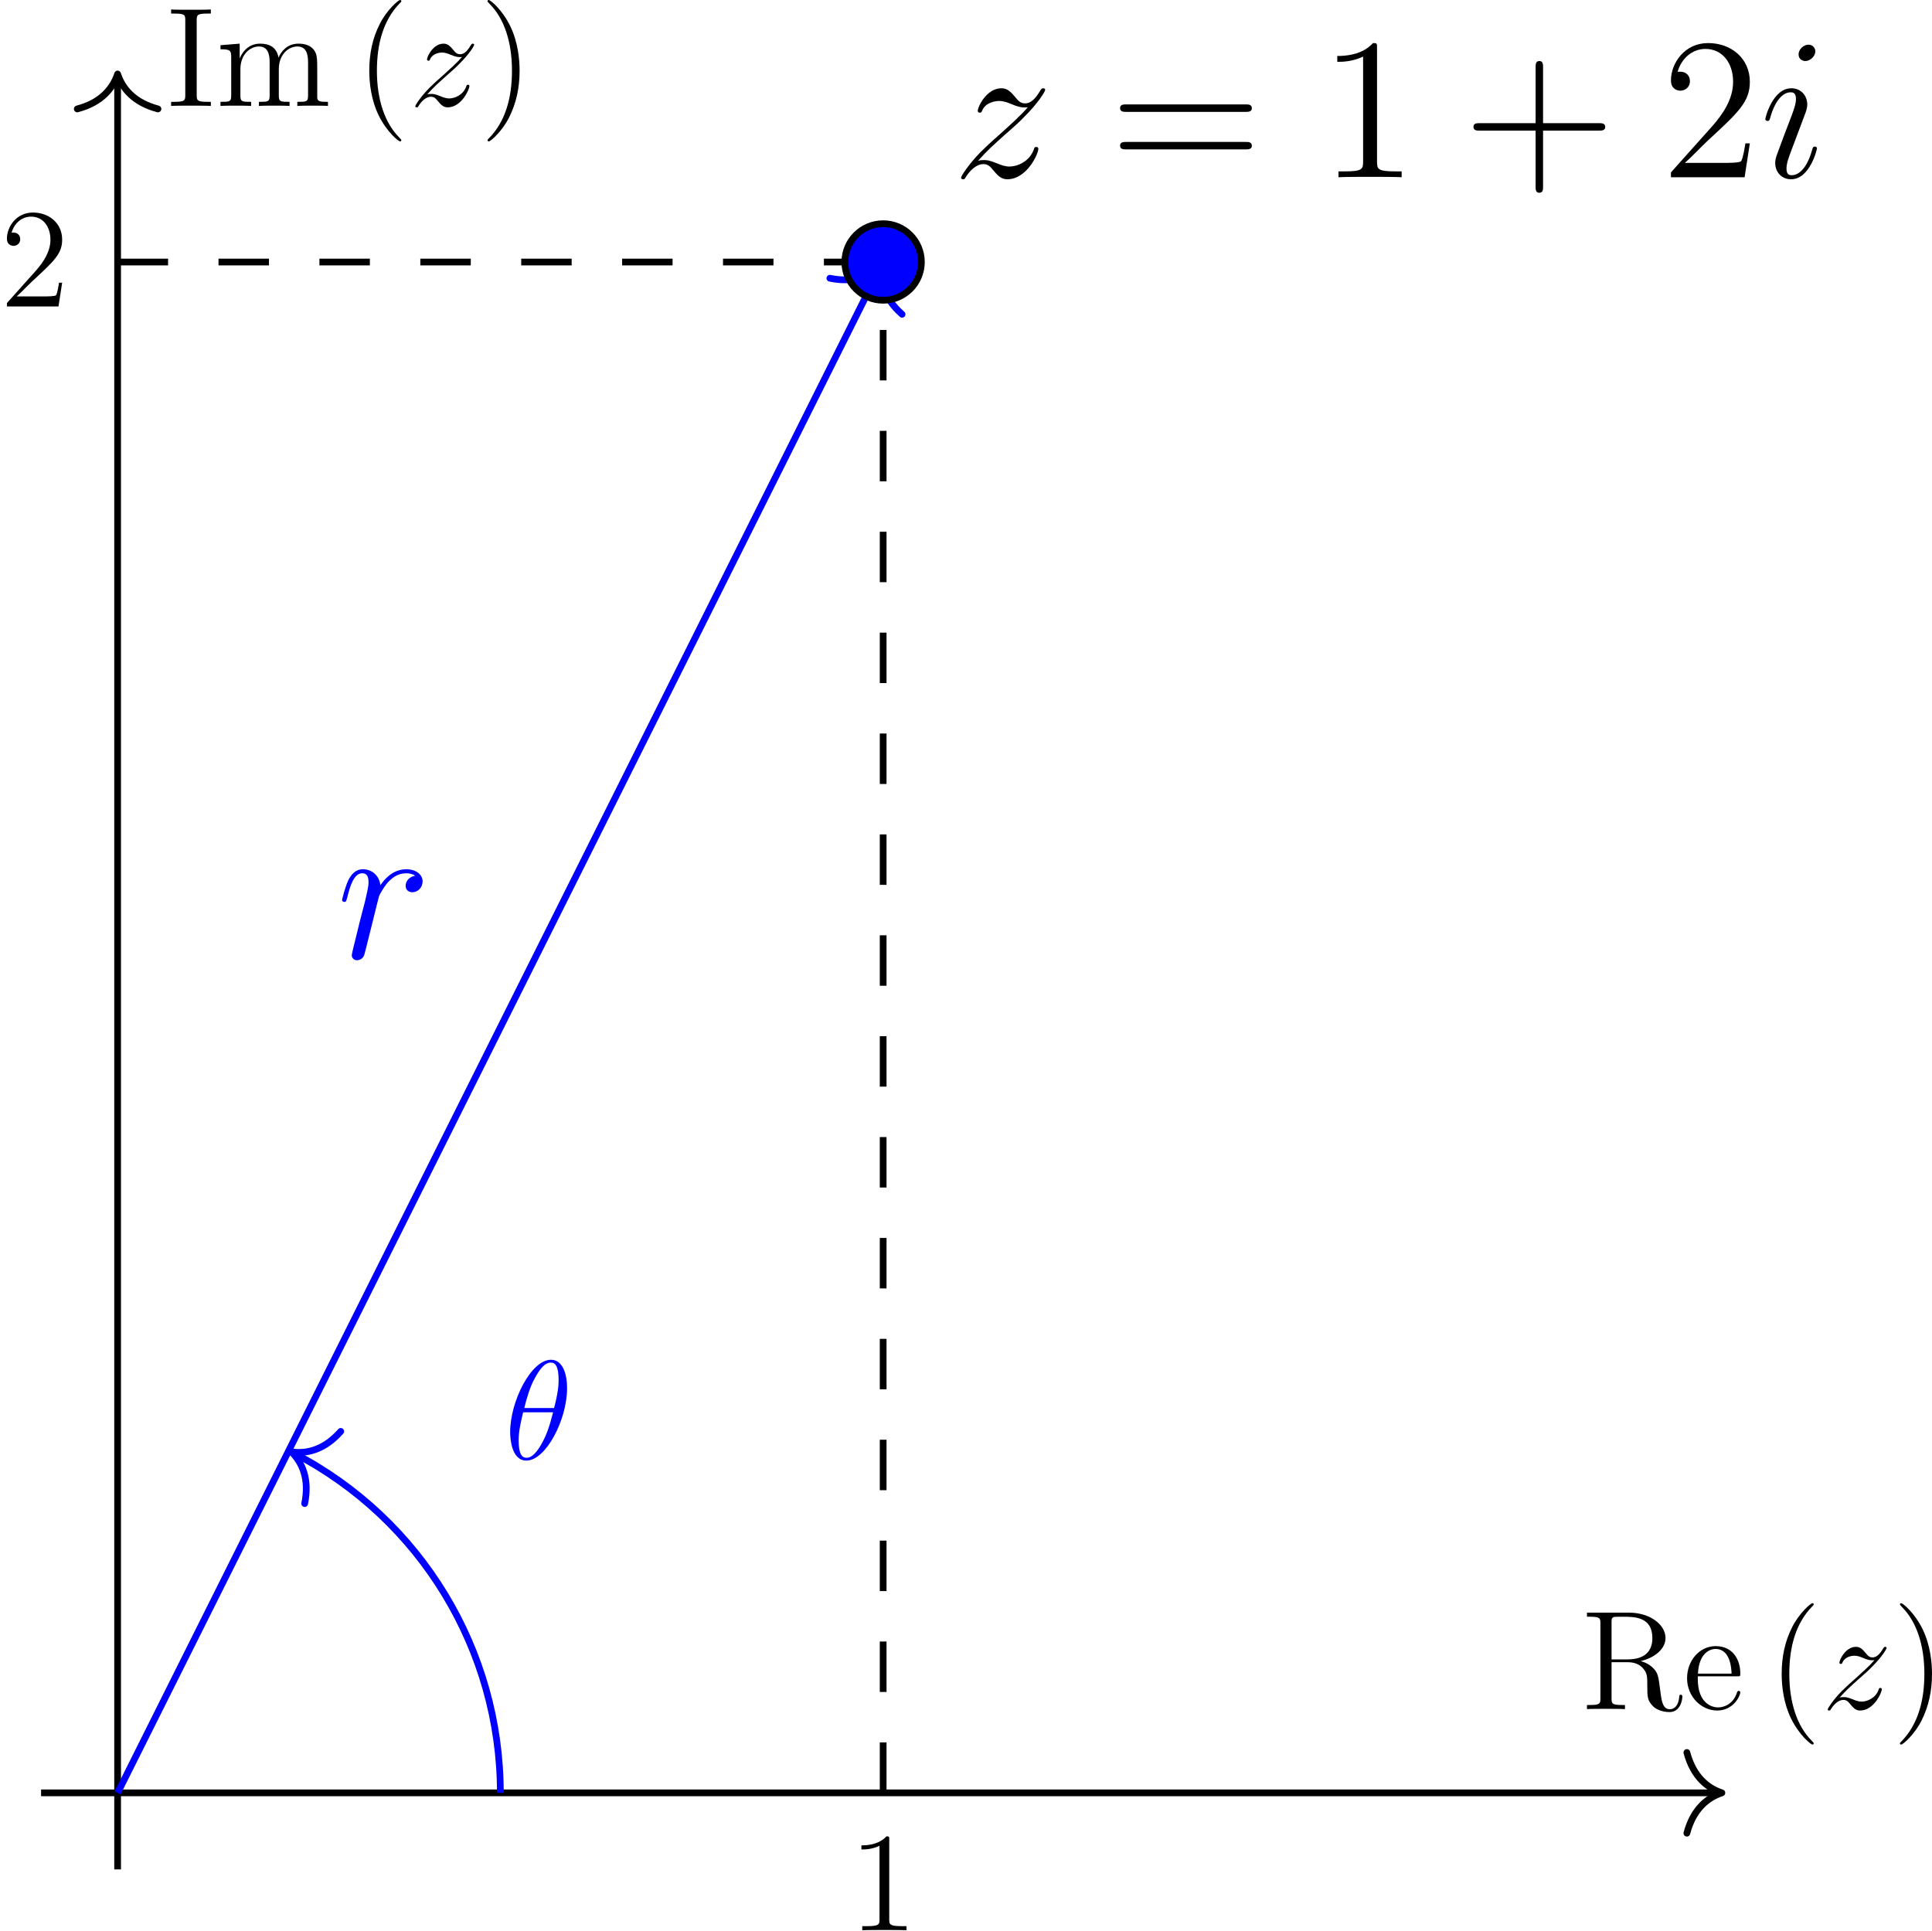
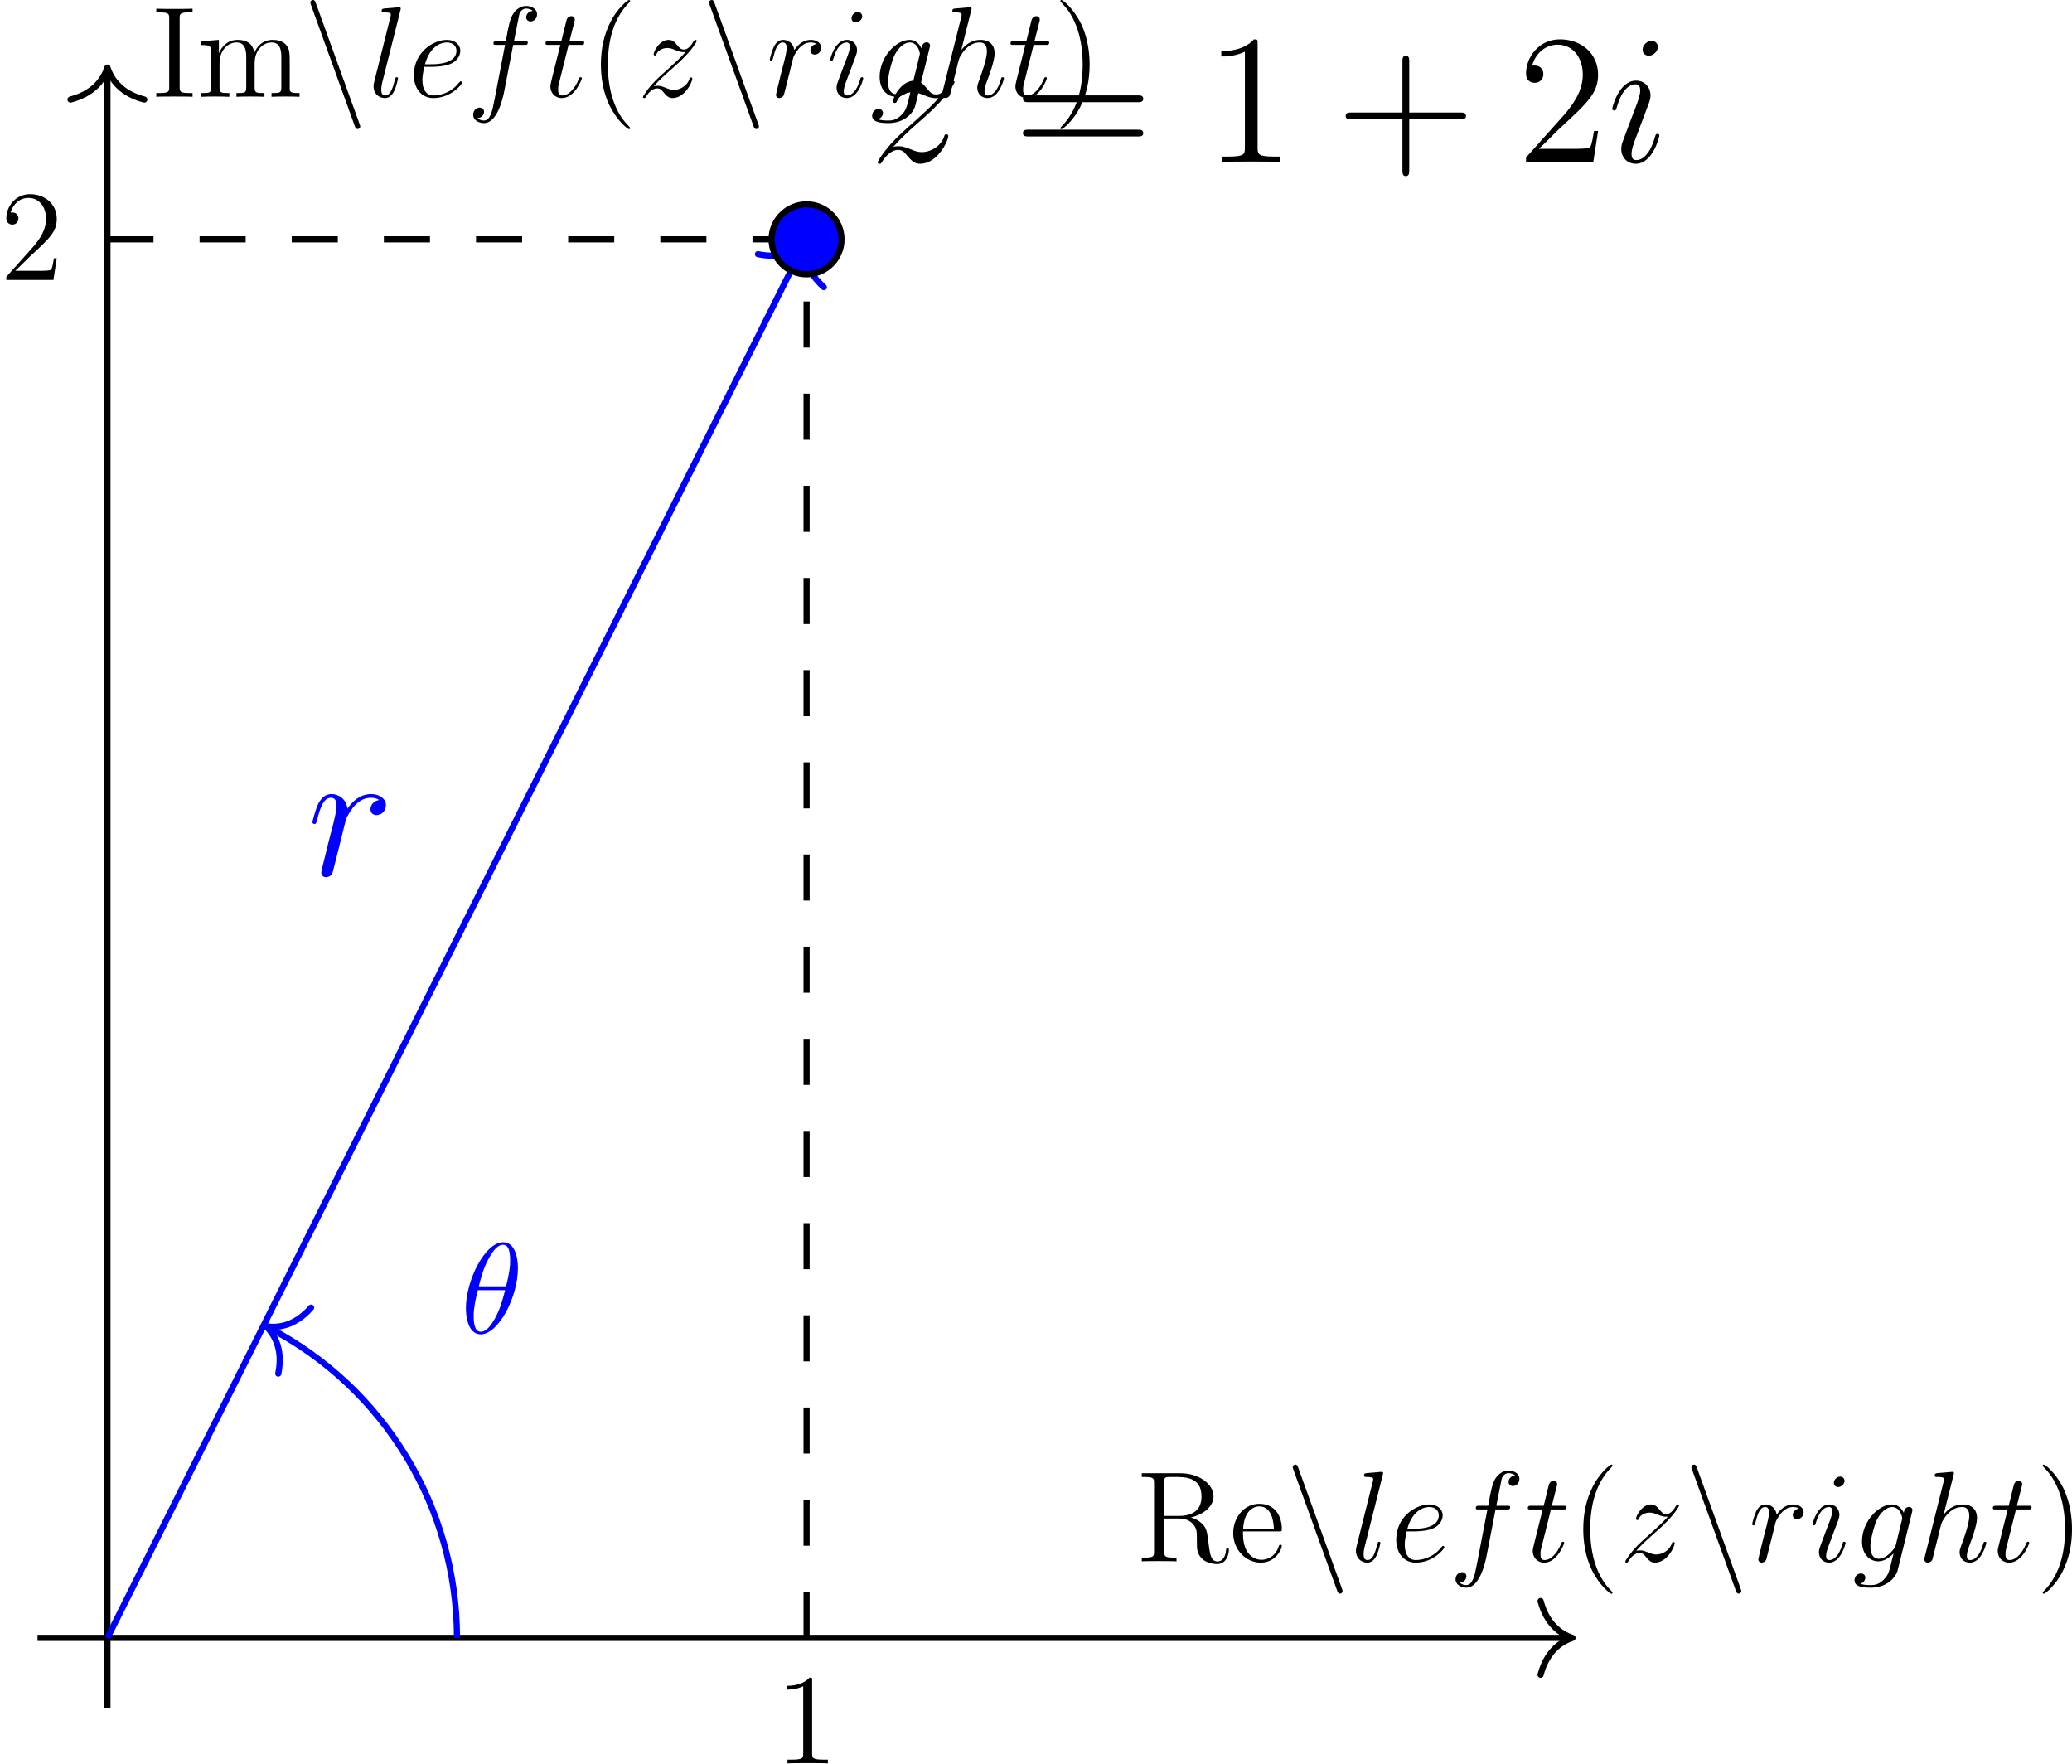
- <svg xmlns="http://www.w3.org/2000/svg" xmlns:xlink="http://www.w3.org/1999/xlink" version="1.1" width="160.25pt" height="160.124pt" viewBox="3.823 49.856 160.25 160.124">
+ <svg xmlns="http://www.w3.org/2000/svg" xmlns:xlink="http://www.w3.org/1999/xlink" version="1.1" width="188.182pt" height="160.124pt" viewBox="11.106 157.834 188.182 160.124">
  <defs>
-     <path id="g30-18" d="M5.296-6.013C5.296-7.233 4.914-8.416 3.933-8.416C2.26-8.416 .478-4.914 .478-2.283C.478-1.733 .598 .12 1.853 .12C3.479 .12 5.296-3.3 5.296-6.013ZM4.196-4.328H1.674C1.853-5.033 2.104-6.037 2.582-6.886C2.977-7.603 3.395-8.177 3.921-8.177C4.316-8.177 4.579-7.843 4.579-6.695C4.579-6.265 4.543-5.667 4.196-4.328ZM4.113-3.969C3.814-2.798 3.563-2.044 3.132-1.291C2.786-.681 2.367-.12 1.865-.12C1.494-.12 1.196-.406 1.196-1.59C1.196-2.367 1.387-3.18 1.578-3.969H4.113Z" />
-     <path id="g30-105" d="M3.383-1.71C3.383-1.769 3.335-1.817 3.264-1.817C3.156-1.817 3.144-1.781 3.084-1.578C2.774-.49 2.283-.12 1.889-.12C1.745-.12 1.578-.155 1.578-.514C1.578-.837 1.722-1.196 1.853-1.554L2.69-3.778C2.726-3.873 2.809-4.089 2.809-4.316C2.809-4.818 2.451-5.272 1.865-5.272C.765-5.272 .323-3.539 .323-3.443C.323-3.395 .371-3.335 .454-3.335C.562-3.335 .574-3.383 .622-3.551C.909-4.555 1.363-5.033 1.829-5.033C1.937-5.033 2.14-5.021 2.14-4.639C2.14-4.328 1.985-3.933 1.889-3.67C1.459-2.558 1.459-2.534 1.052-1.447C.98-1.255 .909-1.064 .909-.849C.909-.311 1.279 .12 1.853 .12C2.953 .12 3.383-1.626 3.383-1.71ZM3.288-7.46C3.288-7.639 3.144-7.855 2.881-7.855C2.606-7.855 2.295-7.592 2.295-7.281C2.295-6.982 2.546-6.886 2.69-6.886C3.013-6.886 3.288-7.197 3.288-7.46Z" />
-     <path id="g30-114" d="M5.093-4.555C5.093-4.937 4.722-5.272 4.125-5.272C3.646-5.272 3.096-5.057 2.594-4.328C2.511-4.961 2.032-5.272 1.554-5.272C1.088-5.272 .849-4.914 .705-4.651C.502-4.22 .323-3.503 .323-3.443C.323-3.395 .371-3.335 .454-3.335C.55-3.335 .562-3.347 .634-3.622C.813-4.34 1.04-5.033 1.518-5.033C1.805-5.033 1.889-4.83 1.889-4.483C1.889-4.22 1.769-3.754 1.686-3.383L1.351-2.092L1.112-1.112C1.028-.801 .897-.239 .897-.179C.897-.012 1.028 .12 1.207 .12C1.339 .12 1.566 .036 1.638-.203C1.674-.299 2.116-2.104 2.188-2.379C2.248-2.642 2.319-2.893 2.379-3.156L2.511-3.67C2.546-3.778 2.869-4.364 3.168-4.627C3.312-4.758 3.622-5.033 4.113-5.033C4.304-5.033 4.495-4.997 4.651-4.89C4.28-4.818 4.089-4.555 4.089-4.292C4.089-4.005 4.316-3.909 4.483-3.909C4.818-3.909 5.093-4.196 5.093-4.555Z" />
-     <path id="g30-122" d="M5.093-1.674C5.093-1.722 5.081-1.793 4.961-1.793C4.866-1.793 4.854-1.745 4.818-1.626C4.555-.921 3.85-.634 3.383-.634C3.132-.634 2.893-.717 2.642-.825C2.164-1.016 2.032-1.016 1.877-1.016C1.757-1.016 1.626-1.016 1.518-.968C2.032-1.554 2.451-1.925 3.049-2.463C3.766-3.084 4.077-3.383 4.244-3.563C5.081-4.388 5.499-5.081 5.499-5.177S5.38-5.272 5.38-5.272C5.296-5.272 5.272-5.224 5.212-5.141C4.914-4.627 4.627-4.376 4.316-4.376C4.065-4.376 3.933-4.483 3.706-4.77C3.455-5.069 3.252-5.272 2.905-5.272C2.032-5.272 1.506-4.184 1.506-3.933C1.506-3.897 1.518-3.826 1.626-3.826C1.722-3.826 1.733-3.873 1.769-3.957C1.973-4.435 2.546-4.519 2.774-4.519C3.025-4.519 3.264-4.435 3.515-4.328C3.969-4.136 4.16-4.136 4.28-4.136C4.364-4.136 4.411-4.136 4.471-4.148C4.077-3.682 3.431-3.108 2.893-2.618C2.128-1.949 1.925-1.733 1.686-1.506C.956-.765 .514-.06 .514 .024C.514 .096 .574 .12 .646 .12S.729 .108 .813-.036C1.004-.335 1.387-.777 1.829-.777C2.08-.777 2.2-.693 2.439-.395C2.666-.132 2.869 .12 3.252 .12C4.423 .12 5.093-1.399 5.093-1.674Z" />
-     <path id="g33-40" d="M3.885 2.905C3.885 2.869 3.885 2.845 3.682 2.642C2.487 1.435 1.817-.538 1.817-2.977C1.817-5.296 2.379-7.293 3.766-8.703C3.885-8.811 3.885-8.835 3.885-8.871C3.885-8.942 3.826-8.966 3.778-8.966C3.622-8.966 2.642-8.106 2.056-6.934C1.447-5.727 1.172-4.447 1.172-2.977C1.172-1.913 1.339-.49 1.961 .789C2.666 2.224 3.646 3.001 3.778 3.001C3.826 3.001 3.885 2.977 3.885 2.905Z" />
-     <path id="g33-41" d="M3.371-2.977C3.371-3.885 3.252-5.368 2.582-6.755C1.877-8.189 .897-8.966 .765-8.966C.717-8.966 .658-8.942 .658-8.871C.658-8.835 .658-8.811 .861-8.608C2.056-7.4 2.726-5.428 2.726-2.989C2.726-.669 2.164 1.327 .777 2.738C.658 2.845 .658 2.869 .658 2.905C.658 2.977 .717 3.001 .765 3.001C.921 3.001 1.901 2.14 2.487 .968C3.096-.251 3.371-1.542 3.371-2.977Z" />
-     <path id="g33-43" d="M8.452-2.977C8.452-3.204 8.249-3.204 8.07-3.204H4.77V-6.504C4.77-6.671 4.77-6.886 4.555-6.886C4.328-6.886 4.328-6.683 4.328-6.504V-3.204H1.028C.861-3.204 .646-3.204 .646-2.989C.646-2.762 .849-2.762 1.028-2.762H4.328V.538C4.328 .705 4.328 .921 4.543 .921C4.77 .921 4.77 .717 4.77 .538V-2.762H8.07C8.237-2.762 8.452-2.762 8.452-2.977Z" />
-     <path id="g33-49" d="M4.902 0V-.347H4.531C3.479-.347 3.443-.49 3.443-.921V-7.663C3.443-7.938 3.443-7.95 3.204-7.95C2.917-7.627 2.319-7.185 1.088-7.185V-6.838C1.363-6.838 1.961-6.838 2.618-7.149V-.921C2.618-.49 2.582-.347 1.53-.347H1.16V0C1.482-.024 2.642-.024 3.037-.024S4.579-.024 4.902 0Z" />
-     <path id="g33-50" d="M5.26-2.008H4.997C4.961-1.805 4.866-1.148 4.746-.956C4.663-.849 3.981-.849 3.622-.849H1.411C1.733-1.124 2.463-1.889 2.774-2.176C4.591-3.85 5.26-4.471 5.26-5.655C5.26-7.03 4.172-7.95 2.786-7.95S.586-6.767 .586-5.738C.586-5.129 1.112-5.129 1.148-5.129C1.399-5.129 1.71-5.308 1.71-5.691C1.71-6.025 1.482-6.253 1.148-6.253C1.04-6.253 1.016-6.253 .98-6.241C1.207-7.054 1.853-7.603 2.63-7.603C3.646-7.603 4.268-6.755 4.268-5.655C4.268-4.639 3.682-3.754 3.001-2.989L.586-.287V0H4.949L5.26-2.008Z" />
-     <path id="g33-61" d="M8.452-4.089C8.452-4.316 8.249-4.316 8.07-4.316H1.028C.861-4.316 .646-4.316 .646-4.101C.646-3.873 .849-3.873 1.028-3.873H8.07C8.237-3.873 8.452-3.873 8.452-4.089ZM8.452-1.865C8.452-2.092 8.249-2.092 8.07-2.092H1.028C.861-2.092 .646-2.092 .646-1.877C.646-1.65 .849-1.65 1.028-1.65H8.07C8.237-1.65 8.452-1.65 8.452-1.865Z" />
-     <path id="g33-73" d="M3.79 0V-.347H3.527C2.63-.347 2.594-.466 2.594-.909V-7.257C2.594-7.699 2.63-7.819 3.527-7.819H3.79V-8.165C3.503-8.141 2.475-8.141 2.116-8.141S.717-8.141 .43-8.165V-7.819H.693C1.59-7.819 1.626-7.699 1.626-7.257V-.909C1.626-.466 1.59-.347 .693-.347H.43V0C.717-.024 1.745-.024 2.104-.024S3.503-.024 3.79 0Z" />
-     <path id="g33-82" d="M8.572-1.04C8.572-1.112 8.572-1.219 8.44-1.219C8.321-1.219 8.321-1.148 8.309-1.028C8.249-.311 7.902 .012 7.52 .012C6.97 .012 6.85-.55 6.755-1.184L6.635-2.08C6.551-2.678 6.504-3.061 6.145-3.431C6.013-3.563 5.703-3.885 5.045-4.065C6.229-4.34 7.149-5.093 7.149-6.013C7.149-7.173 5.798-8.165 4.077-8.165H.502V-7.819H.741C1.602-7.819 1.638-7.699 1.638-7.257V-.909C1.638-.466 1.602-.347 .741-.347H.502V0C.777-.024 1.757-.024 2.104-.024S3.443-.024 3.718 0V-.347H3.479C2.618-.347 2.582-.466 2.582-.909V-3.969H3.969C4.435-3.969 4.878-3.838 5.2-3.503C5.607-3.049 5.607-2.798 5.607-1.973C5.607-1.028 5.607-.717 6.133-.203C6.312-.024 6.814 .251 7.484 .251C8.416 .251 8.572-.789 8.572-1.04ZM6.037-6.013C6.037-4.973 5.475-4.208 3.921-4.208H2.582V-7.34C2.582-7.615 2.582-7.759 2.833-7.807C2.941-7.819 3.3-7.819 3.539-7.819C4.507-7.819 6.037-7.819 6.037-6.013Z" />
-     <path id="g33-101" d="M4.866-1.423C4.866-1.494 4.806-1.542 4.734-1.542C4.639-1.542 4.615-1.482 4.591-1.423C4.28-.418 3.479-.143 2.977-.143S1.267-.478 1.267-2.546V-2.774H4.579C4.842-2.774 4.866-2.774 4.866-3.001C4.866-4.208 4.22-5.332 2.774-5.332C1.411-5.332 .359-4.101 .359-2.618C.359-1.04 1.578 .12 2.905 .12C4.328 .12 4.866-1.172 4.866-1.423ZM4.125-3.001H1.279C1.375-4.878 2.427-5.093 2.762-5.093C4.041-5.093 4.113-3.407 4.125-3.001Z" />
-     <path id="g33-109" d="M9.48 0V-.347C8.883-.347 8.584-.347 8.572-.705V-2.905C8.572-4.017 8.572-4.352 8.297-4.734C7.95-5.2 7.388-5.272 6.982-5.272C5.99-5.272 5.487-4.555 5.296-4.089C5.129-5.009 4.483-5.272 3.73-5.272C2.57-5.272 2.116-4.28 2.02-4.041H2.008V-5.272L.383-5.141V-4.794C1.196-4.794 1.291-4.71 1.291-4.125V-.885C1.291-.347 1.16-.347 .383-.347V0C.693-.024 1.339-.024 1.674-.024C2.02-.024 2.666-.024 2.977 0V-.347C2.212-.347 2.068-.347 2.068-.885V-3.108C2.068-4.364 2.893-5.033 3.634-5.033S4.543-4.423 4.543-3.694V-.885C4.543-.347 4.411-.347 3.634-.347V0C3.945-.024 4.591-.024 4.926-.024C5.272-.024 5.918-.024 6.229 0V-.347C5.464-.347 5.32-.347 5.32-.885V-3.108C5.32-4.364 6.145-5.033 6.886-5.033S7.795-4.423 7.795-3.694V-.885C7.795-.347 7.663-.347 6.886-.347V0C7.197-.024 7.843-.024 8.177-.024C8.524-.024 9.17-.024 9.48 0Z" />
+     <path id="g15-18" d="M5.296-6.013C5.296-7.233 4.914-8.416 3.933-8.416C2.26-8.416 .478-4.914 .478-2.283C.478-1.733 .598 .12 1.853 .12C3.479 .12 5.296-3.3 5.296-6.013ZM4.196-4.328H1.674C1.853-5.033 2.104-6.037 2.582-6.886C2.977-7.603 3.395-8.177 3.921-8.177C4.316-8.177 4.579-7.843 4.579-6.695C4.579-6.265 4.543-5.667 4.196-4.328ZM4.113-3.969C3.814-2.798 3.563-2.044 3.132-1.291C2.786-.681 2.367-.12 1.865-.12C1.494-.12 1.196-.406 1.196-1.59C1.196-2.367 1.387-3.18 1.578-3.969H4.113Z" />
+     <path id="g15-101" d="M4.997-1.303C4.997-1.375 4.926-1.435 4.878-1.435C4.842-1.435 4.83-1.423 4.722-1.315C3.957-.299 2.821-.12 2.367-.12C1.686-.12 1.327-.658 1.327-1.542C1.327-1.71 1.327-2.008 1.506-2.774H2.14C2.463-2.774 3.276-2.798 3.85-3.013C4.758-3.359 4.842-4.053 4.842-4.268C4.842-4.794 4.388-5.272 3.599-5.272C2.343-5.272 .538-4.136 .538-2.008C.538-.753 1.255 .12 2.343 .12C3.969 .12 4.997-1.148 4.997-1.303ZM4.483-4.268C4.483-3.013 2.57-3.013 2.068-3.013H1.566C2.08-4.854 3.216-5.033 3.599-5.033C4.125-5.033 4.483-4.722 4.483-4.268Z" />
+     <path id="g15-102" d="M6.528-7.639C6.528-8.141 6.025-8.416 5.499-8.416C4.985-8.416 4.483-8.034 4.244-7.568C4.029-7.149 3.909-6.719 3.634-5.153H2.833C2.606-5.153 2.487-5.153 2.487-4.937C2.487-4.806 2.558-4.806 2.798-4.806H3.563L2.582 .287C2.379 1.327 2.2 2.2 1.602 2.2C1.566 2.2 1.219 2.2 1.004 1.973C1.614 1.925 1.614 1.387 1.614 1.387C1.614 1.148 1.435 1.004 1.207 1.004C.968 1.004 .61 1.207 .61 1.662C.61 2.176 1.136 2.439 1.602 2.439C2.821 2.439 3.324 .251 3.455-.347L4.316-4.806H5.332C5.571-4.806 5.667-4.806 5.667-5.033C5.667-5.153 5.571-5.153 5.356-5.153H4.388L4.878-7.615C4.949-7.902 5.2-8.177 5.511-8.177C5.762-8.177 6.013-8.07 6.133-7.962C5.667-7.914 5.523-7.568 5.523-7.364C5.523-7.125 5.703-6.982 5.93-6.982C6.169-6.982 6.528-7.185 6.528-7.639Z" />
+     <path id="g15-103" d="M4.041-1.518C3.993-1.327 3.969-1.279 3.814-1.1C3.324-.466 2.821-.239 2.451-.239C2.056-.239 1.686-.55 1.686-1.375C1.686-2.008 2.044-3.347 2.307-3.885C2.654-4.555 3.192-5.033 3.694-5.033C4.483-5.033 4.639-4.053 4.639-3.981L4.603-3.814L4.041-1.518ZM4.22 .801L5.547-4.555C5.583-4.698 5.583-4.746 5.583-4.746C5.583-4.914 5.452-5.045 5.272-5.045C4.985-5.045 4.818-4.806 4.782-4.483C4.627-4.83 4.292-5.272 3.694-5.272C2.391-5.272 .909-3.634 .909-1.853C.909-.61 1.662 0 2.427 0C3.061 0 3.622-.502 3.838-.741C3.634 .06 3.634 .084 3.575 .335C3.407 .992 3.335 1.291 2.905 1.71C2.415 2.2 1.961 2.2 1.698 2.2C1.339 2.2 1.04 2.176 .741 2.08C1.124 1.973 1.219 1.638 1.219 1.506C1.219 1.315 1.076 1.124 .813 1.124C.526 1.124 .215 1.363 .215 1.757C.215 2.248 .705 2.439 1.722 2.439C3.264 2.439 4.065 1.447 4.22 .801Z" />
+     <path id="g15-104" d="M6.396-1.71C6.396-1.769 6.348-1.817 6.276-1.817C6.169-1.817 6.157-1.781 6.097-1.578C5.822-.622 5.38-.12 4.902-.12C4.782-.12 4.591-.132 4.591-.514C4.591-.825 4.734-1.207 4.782-1.339C4.997-1.913 5.535-3.324 5.535-4.017C5.535-4.734 5.117-5.272 4.208-5.272C3.527-5.272 2.929-4.949 2.439-4.328L3.359-7.998C3.371-8.046 3.395-8.118 3.395-8.177C3.395-8.297 3.252-8.297 3.252-8.297S2.654-8.249 2.594-8.237C2.391-8.225 2.212-8.201 1.997-8.189C1.698-8.165 1.614-8.153 1.614-7.938C1.614-7.819 1.71-7.819 1.877-7.819C2.463-7.819 2.475-7.711 2.475-7.592C2.475-7.52 2.451-7.424 2.439-7.388L.705-.466C.658-.287 .658-.263 .658-.191C.658 .072 .861 .12 .98 .12C1.184 .12 1.339-.036 1.399-.167L1.937-2.331C1.997-2.594 2.068-2.845 2.128-3.108C2.26-3.61 2.26-3.622 2.487-3.969S3.252-5.033 4.172-5.033C4.651-5.033 4.818-4.674 4.818-4.196C4.818-3.527 4.352-2.224 4.089-1.506C3.981-1.219 3.921-1.064 3.921-.849C3.921-.311 4.292 .12 4.866 .12C5.978 .12 6.396-1.638 6.396-1.71Z" />
+     <path id="g15-105" d="M3.383-1.71C3.383-1.769 3.335-1.817 3.264-1.817C3.156-1.817 3.144-1.781 3.084-1.578C2.774-.49 2.283-.12 1.889-.12C1.745-.12 1.578-.155 1.578-.514C1.578-.837 1.722-1.196 1.853-1.554L2.69-3.778C2.726-3.873 2.809-4.089 2.809-4.316C2.809-4.818 2.451-5.272 1.865-5.272C.765-5.272 .323-3.539 .323-3.443C.323-3.395 .371-3.335 .454-3.335C.562-3.335 .574-3.383 .622-3.551C.909-4.555 1.363-5.033 1.829-5.033C1.937-5.033 2.14-5.021 2.14-4.639C2.14-4.328 1.985-3.933 1.889-3.67C1.459-2.558 1.459-2.534 1.052-1.447C.98-1.255 .909-1.064 .909-.849C.909-.311 1.279 .12 1.853 .12C2.953 .12 3.383-1.626 3.383-1.71ZM3.288-7.46C3.288-7.639 3.144-7.855 2.881-7.855C2.606-7.855 2.295-7.592 2.295-7.281C2.295-6.982 2.546-6.886 2.69-6.886C3.013-6.886 3.288-7.197 3.288-7.46Z" />
+     <path id="g15-108" d="M2.821-1.71C2.821-1.769 2.774-1.817 2.702-1.817C2.594-1.817 2.582-1.757 2.534-1.578C2.319-.753 2.104-.12 1.626-.12C1.267-.12 1.267-.502 1.267-.669C1.267-.717 1.267-.968 1.351-1.303L3.037-7.998C3.049-8.046 3.072-8.118 3.072-8.177C3.072-8.297 2.929-8.297 2.929-8.297L2.271-8.237C2.068-8.225 1.889-8.201 1.674-8.189C1.387-8.165 1.303-8.153 1.303-7.938C1.303-7.819 1.423-7.819 1.542-7.819C2.152-7.819 2.152-7.711 2.152-7.592C2.152-7.544 2.152-7.52 2.092-7.305L.61-1.375C.574-1.243 .55-1.148 .55-.956C.55-.359 .992 .12 1.602 .12C1.997 .12 2.26-.143 2.451-.514C2.654-.909 2.821-1.662 2.821-1.71Z" />
+     <path id="g15-114" d="M5.093-4.555C5.093-4.937 4.722-5.272 4.125-5.272C3.646-5.272 3.096-5.057 2.594-4.328C2.511-4.961 2.032-5.272 1.554-5.272C1.088-5.272 .849-4.914 .705-4.651C.502-4.22 .323-3.503 .323-3.443C.323-3.395 .371-3.335 .454-3.335C.55-3.335 .562-3.347 .634-3.622C.813-4.34 1.04-5.033 1.518-5.033C1.805-5.033 1.889-4.83 1.889-4.483C1.889-4.22 1.769-3.754 1.686-3.383L1.351-2.092L1.112-1.112C1.028-.801 .897-.239 .897-.179C.897-.012 1.028 .12 1.207 .12C1.339 .12 1.566 .036 1.638-.203C1.674-.299 2.116-2.104 2.188-2.379C2.248-2.642 2.319-2.893 2.379-3.156L2.511-3.67C2.546-3.778 2.869-4.364 3.168-4.627C3.312-4.758 3.622-5.033 4.113-5.033C4.304-5.033 4.495-4.997 4.651-4.89C4.28-4.818 4.089-4.555 4.089-4.292C4.089-4.005 4.316-3.909 4.483-3.909C4.818-3.909 5.093-4.196 5.093-4.555Z" />
+     <path id="g15-116" d="M3.634-1.71C3.634-1.781 3.587-1.817 3.515-1.817C3.515-1.817 3.443-1.817 3.419-1.769C3.419-1.769 3.395-1.745 3.312-1.554C3.061-.956 2.511-.12 1.817-.12C1.459-.12 1.435-.418 1.435-.681C1.435-.681 1.435-.921 1.47-1.064L2.403-4.806H3.503C3.73-4.806 3.85-4.806 3.85-5.021C3.85-5.153 3.778-5.153 3.539-5.153H2.487L2.929-6.898C2.977-7.066 2.977-7.089 2.977-7.173C2.977-7.364 2.821-7.472 2.666-7.472C2.57-7.472 2.295-7.436 2.2-7.054L1.733-5.153H.61C.371-5.153 .263-5.153 .263-4.926C.263-4.806 .347-4.806 .574-4.806H1.638L.849-1.65C.753-1.231 .717-1.112 .717-.956C.717-.395 1.112 .12 1.781 .12C2.989 .12 3.634-1.626 3.634-1.71Z" />
+     <path id="g15-122" d="M5.093-1.674C5.093-1.722 5.081-1.793 4.961-1.793C4.866-1.793 4.854-1.745 4.818-1.626C4.555-.921 3.85-.634 3.383-.634C3.132-.634 2.893-.717 2.642-.825C2.164-1.016 2.032-1.016 1.877-1.016C1.757-1.016 1.626-1.016 1.518-.968C2.032-1.554 2.451-1.925 3.049-2.463C3.766-3.084 4.077-3.383 4.244-3.563C5.081-4.388 5.499-5.081 5.499-5.177S5.38-5.272 5.38-5.272C5.296-5.272 5.272-5.224 5.212-5.141C4.914-4.627 4.627-4.376 4.316-4.376C4.065-4.376 3.933-4.483 3.706-4.77C3.455-5.069 3.252-5.272 2.905-5.272C2.032-5.272 1.506-4.184 1.506-3.933C1.506-3.897 1.518-3.826 1.626-3.826C1.722-3.826 1.733-3.873 1.769-3.957C1.973-4.435 2.546-4.519 2.774-4.519C3.025-4.519 3.264-4.435 3.515-4.328C3.969-4.136 4.16-4.136 4.28-4.136C4.364-4.136 4.411-4.136 4.471-4.148C4.077-3.682 3.431-3.108 2.893-2.618C2.128-1.949 1.925-1.733 1.686-1.506C.956-.765 .514-.06 .514 .024C.514 .096 .574 .12 .646 .12S.729 .108 .813-.036C1.004-.335 1.387-.777 1.829-.777C2.08-.777 2.2-.693 2.439-.395C2.666-.132 2.869 .12 3.252 .12C4.423 .12 5.093-1.399 5.093-1.674Z" />
+     <path id="g12-110" d="M5.296 2.75C5.296 2.75 5.296 2.69 5.236 2.534L1.172-8.703C1.124-8.835 1.076-8.966 .909-8.966C.777-8.966 .669-8.859 .669-8.727C.669-8.727 .669-8.667 .729-8.512L4.794 2.726C4.842 2.857 4.89 2.989 5.057 2.989C5.189 2.989 5.296 2.881 5.296 2.75Z" />
+     <path id="g18-40" d="M3.885 2.905C3.885 2.869 3.885 2.845 3.682 2.642C2.487 1.435 1.817-.538 1.817-2.977C1.817-5.296 2.379-7.293 3.766-8.703C3.885-8.811 3.885-8.835 3.885-8.871C3.885-8.942 3.826-8.966 3.778-8.966C3.622-8.966 2.642-8.106 2.056-6.934C1.447-5.727 1.172-4.447 1.172-2.977C1.172-1.913 1.339-.49 1.961 .789C2.666 2.224 3.646 3.001 3.778 3.001C3.826 3.001 3.885 2.977 3.885 2.905Z" />
+     <path id="g18-41" d="M3.371-2.977C3.371-3.885 3.252-5.368 2.582-6.755C1.877-8.189 .897-8.966 .765-8.966C.717-8.966 .658-8.942 .658-8.871C.658-8.835 .658-8.811 .861-8.608C2.056-7.4 2.726-5.428 2.726-2.989C2.726-.669 2.164 1.327 .777 2.738C.658 2.845 .658 2.869 .658 2.905C.658 2.977 .717 3.001 .765 3.001C.921 3.001 1.901 2.14 2.487 .968C3.096-.251 3.371-1.542 3.371-2.977Z" />
+     <path id="g18-43" d="M8.452-2.977C8.452-3.204 8.249-3.204 8.07-3.204H4.77V-6.504C4.77-6.671 4.77-6.886 4.555-6.886C4.328-6.886 4.328-6.683 4.328-6.504V-3.204H1.028C.861-3.204 .646-3.204 .646-2.989C.646-2.762 .849-2.762 1.028-2.762H4.328V.538C4.328 .705 4.328 .921 4.543 .921C4.77 .921 4.77 .717 4.77 .538V-2.762H8.07C8.237-2.762 8.452-2.762 8.452-2.977Z" />
+     <path id="g18-49" d="M4.902 0V-.347H4.531C3.479-.347 3.443-.49 3.443-.921V-7.663C3.443-7.938 3.443-7.95 3.204-7.95C2.917-7.627 2.319-7.185 1.088-7.185V-6.838C1.363-6.838 1.961-6.838 2.618-7.149V-.921C2.618-.49 2.582-.347 1.53-.347H1.16V0C1.482-.024 2.642-.024 3.037-.024S4.579-.024 4.902 0Z" />
+     <path id="g18-50" d="M5.26-2.008H4.997C4.961-1.805 4.866-1.148 4.746-.956C4.663-.849 3.981-.849 3.622-.849H1.411C1.733-1.124 2.463-1.889 2.774-2.176C4.591-3.85 5.26-4.471 5.26-5.655C5.26-7.03 4.172-7.95 2.786-7.95S.586-6.767 .586-5.738C.586-5.129 1.112-5.129 1.148-5.129C1.399-5.129 1.71-5.308 1.71-5.691C1.71-6.025 1.482-6.253 1.148-6.253C1.04-6.253 1.016-6.253 .98-6.241C1.207-7.054 1.853-7.603 2.63-7.603C3.646-7.603 4.268-6.755 4.268-5.655C4.268-4.639 3.682-3.754 3.001-2.989L.586-.287V0H4.949L5.26-2.008Z" />
+     <path id="g18-61" d="M8.452-4.089C8.452-4.316 8.249-4.316 8.07-4.316H1.028C.861-4.316 .646-4.316 .646-4.101C.646-3.873 .849-3.873 1.028-3.873H8.07C8.237-3.873 8.452-3.873 8.452-4.089ZM8.452-1.865C8.452-2.092 8.249-2.092 8.07-2.092H1.028C.861-2.092 .646-2.092 .646-1.877C.646-1.65 .849-1.65 1.028-1.65H8.07C8.237-1.65 8.452-1.65 8.452-1.865Z" />
+     <path id="g18-73" d="M3.79 0V-.347H3.527C2.63-.347 2.594-.466 2.594-.909V-7.257C2.594-7.699 2.63-7.819 3.527-7.819H3.79V-8.165C3.503-8.141 2.475-8.141 2.116-8.141S.717-8.141 .43-8.165V-7.819H.693C1.59-7.819 1.626-7.699 1.626-7.257V-.909C1.626-.466 1.59-.347 .693-.347H.43V0C.717-.024 1.745-.024 2.104-.024S3.503-.024 3.79 0Z" />
+     <path id="g18-82" d="M8.572-1.04C8.572-1.112 8.572-1.219 8.44-1.219C8.321-1.219 8.321-1.148 8.309-1.028C8.249-.311 7.902 .012 7.52 .012C6.97 .012 6.85-.55 6.755-1.184L6.635-2.08C6.551-2.678 6.504-3.061 6.145-3.431C6.013-3.563 5.703-3.885 5.045-4.065C6.229-4.34 7.149-5.093 7.149-6.013C7.149-7.173 5.798-8.165 4.077-8.165H.502V-7.819H.741C1.602-7.819 1.638-7.699 1.638-7.257V-.909C1.638-.466 1.602-.347 .741-.347H.502V0C.777-.024 1.757-.024 2.104-.024S3.443-.024 3.718 0V-.347H3.479C2.618-.347 2.582-.466 2.582-.909V-3.969H3.969C4.435-3.969 4.878-3.838 5.2-3.503C5.607-3.049 5.607-2.798 5.607-1.973C5.607-1.028 5.607-.717 6.133-.203C6.312-.024 6.814 .251 7.484 .251C8.416 .251 8.572-.789 8.572-1.04ZM6.037-6.013C6.037-4.973 5.475-4.208 3.921-4.208H2.582V-7.34C2.582-7.615 2.582-7.759 2.833-7.807C2.941-7.819 3.3-7.819 3.539-7.819C4.507-7.819 6.037-7.819 6.037-6.013Z" />
+     <path id="g18-101" d="M4.866-1.423C4.866-1.494 4.806-1.542 4.734-1.542C4.639-1.542 4.615-1.482 4.591-1.423C4.28-.418 3.479-.143 2.977-.143S1.267-.478 1.267-2.546V-2.774H4.579C4.842-2.774 4.866-2.774 4.866-3.001C4.866-4.208 4.22-5.332 2.774-5.332C1.411-5.332 .359-4.101 .359-2.618C.359-1.04 1.578 .12 2.905 .12C4.328 .12 4.866-1.172 4.866-1.423ZM4.125-3.001H1.279C1.375-4.878 2.427-5.093 2.762-5.093C4.041-5.093 4.113-3.407 4.125-3.001Z" />
+     <path id="g18-109" d="M9.48 0V-.347C8.883-.347 8.584-.347 8.572-.705V-2.905C8.572-4.017 8.572-4.352 8.297-4.734C7.95-5.2 7.388-5.272 6.982-5.272C5.99-5.272 5.487-4.555 5.296-4.089C5.129-5.009 4.483-5.272 3.73-5.272C2.57-5.272 2.116-4.28 2.02-4.041H2.008V-5.272L.383-5.141V-4.794C1.196-4.794 1.291-4.71 1.291-4.125V-.885C1.291-.347 1.16-.347 .383-.347V0C.693-.024 1.339-.024 1.674-.024C2.02-.024 2.666-.024 2.977 0V-.347C2.212-.347 2.068-.347 2.068-.885V-3.108C2.068-4.364 2.893-5.033 3.634-5.033S4.543-4.423 4.543-3.694V-.885C4.543-.347 4.411-.347 3.634-.347V0C3.945-.024 4.591-.024 4.926-.024C5.272-.024 5.918-.024 6.229 0V-.347C5.464-.347 5.32-.347 5.32-.885V-3.108C5.32-4.364 6.145-5.033 6.886-5.033S7.795-4.423 7.795-3.694V-.885C7.795-.347 7.663-.347 6.886-.347V0C7.197-.024 7.843-.024 8.177-.024C8.524-.024 9.17-.024 9.48 0Z" />
  </defs>
  <g id="page1" transform="matrix(1.4 0 0 1.4 0 0)">
-     <path d="M5.164 141.844H104.547" stroke="#000" fill="none" stroke-width=".399" />
-     <path d="M102.672 139.453C103.051 140.887 103.895 141.566 104.746 141.844C103.895 142.125 103.051 142.801 102.672 144.234" stroke="#000" fill="none" stroke-width=".399" stroke-linecap="round" stroke-linejoin="round" />
-     <g transform="matrix(.7 0 0 .7 89.6133 37.5905)">
-       <use x="9.699" y="141.845" xlink:href="#g33-82" />
-       <use x="18.313" y="141.845" xlink:href="#g33-101" />
-       <use x="25.508" y="141.845" xlink:href="#g33-40" />
-       <use x="30.061" y="141.845" xlink:href="#g30-122" />
-       <use x="36.031" y="141.845" xlink:href="#g33-41" />
+     <path d="M10.367 218.973H109.746" stroke="#000" fill="none" stroke-width=".399" />
+     <path d="M107.875 216.582C108.254 218.016 109.098 218.691 109.945 218.973C109.098 219.25 108.254 219.93 107.875 221.363" stroke="#000" fill="none" stroke-width=".399" stroke-linecap="round" stroke-linejoin="round" />
+     <g transform="matrix(.7 0 0 .7 71.22184 60.7286)">
+       <use x="14.901" y="218.972" xlink:href="#g18-82" />
+       <use x="23.515" y="218.972" xlink:href="#g18-101" />
+       <use x="28.718" y="218.972" xlink:href="#g12-110" />
+       <use x="34.696" y="218.972" xlink:href="#g15-108" />
+       <use x="38.445" y="218.972" xlink:href="#g15-101" />
+       <use x="43.871" y="218.972" xlink:href="#g15-102" />
+       <use x="50.917" y="218.972" xlink:href="#g15-116" />
+       <use x="55.144" y="218.972" xlink:href="#g18-40" />
+       <use x="59.697" y="218.972" xlink:href="#g15-122" />
+       <use x="65.667" y="218.972" xlink:href="#g12-110" />
+       <use x="71.645" y="218.972" xlink:href="#g15-114" />
+       <use x="77.245" y="218.972" xlink:href="#g15-105" />
+       <use x="81.239" y="218.972" xlink:href="#g15-103" />
+       <use x="87.273" y="218.972" xlink:href="#g15-104" />
+       <use x="94.012" y="218.972" xlink:href="#g15-116" />
+       <use x="98.239" y="218.972" xlink:href="#g18-41" />
    </g>
-     <path d="M9.699 146.379V40.195" stroke="#000" fill="none" stroke-width=".399" stroke-miterlimit="10" />
-     <path d="M7.309 42.066C8.742 41.688 9.418 40.844 9.699 39.996C9.977 40.844 10.656 41.688 12.09 42.066" stroke="#000" fill="none" stroke-width=".399" stroke-miterlimit="10" stroke-linecap="round" stroke-linejoin="round" />
-     <g transform="matrix(.7 0 0 .7 5.780203 -57.4032)">
-       <use x="9.699" y="141.845" xlink:href="#g33-73" />
-       <use x="13.922" y="141.845" xlink:href="#g33-109" />
-       <use x="25.727" y="141.845" xlink:href="#g33-40" />
-       <use x="30.279" y="141.845" xlink:href="#g30-122" />
-       <use x="36.25" y="141.845" xlink:href="#g33-41" />
+     <path d="M14.902 223.508V117.32" stroke="#000" fill="none" stroke-width=".399" stroke-miterlimit="10" />
+     <path d="M12.508 119.195C13.945 118.816 14.621 117.972 14.902 117.121C15.18 117.972 15.855 118.816 17.293 119.195" stroke="#000" fill="none" stroke-width=".399" stroke-miterlimit="10" stroke-linecap="round" stroke-linejoin="round" />
+     <g transform="matrix(.7 0 0 .7 7.34084 -34.2654)">
+       <use x="14.901" y="218.972" xlink:href="#g18-73" />
+       <use x="19.124" y="218.972" xlink:href="#g18-109" />
+       <use x="28.936" y="218.972" xlink:href="#g12-110" />
+       <use x="34.914" y="218.972" xlink:href="#g15-108" />
+       <use x="38.664" y="218.972" xlink:href="#g15-101" />
+       <use x="44.089" y="218.972" xlink:href="#g15-102" />
+       <use x="51.136" y="218.972" xlink:href="#g15-116" />
+       <use x="55.363" y="218.972" xlink:href="#g18-40" />
+       <use x="59.915" y="218.972" xlink:href="#g15-122" />
+       <use x="65.886" y="218.972" xlink:href="#g12-110" />
+       <use x="71.863" y="218.972" xlink:href="#g15-114" />
+       <use x="77.464" y="218.972" xlink:href="#g15-105" />
+       <use x="81.457" y="218.972" xlink:href="#g15-103" />
+       <use x="87.492" y="218.972" xlink:href="#g15-104" />
+       <use x="94.23" y="218.972" xlink:href="#g15-116" />
+       <use x="98.457" y="218.972" xlink:href="#g18-41" />
    </g>
-     <path d="M9.699 141.844L54.875 51.492" stroke="#00f" fill="none" stroke-width=".399" stroke-miterlimit="10" />
-     <path d="M51.898 52.098C53.352 52.398 54.336 51.949 54.965 51.312C54.836 52.199 55.063 53.254 56.176 54.234" stroke="#00f" fill="none" stroke-width=".399" stroke-miterlimit="10" stroke-linecap="round" stroke-linejoin="round" />
-     <g fill="#00f" transform="matrix(1 0 0 1 12.97609 -49.4559)">
-       <use x="9.699" y="141.845" xlink:href="#g30-114" />
+     <path d="M14.902 218.973L60.078 128.617" stroke="#00f" fill="none" stroke-width=".399" stroke-miterlimit="10" />
+     <path d="M57.102 129.223C58.555 129.527 59.539 129.074 60.168 128.441C60.035 129.324 60.266 130.383 61.379 131.363" stroke="#00f" fill="none" stroke-width=".399" stroke-miterlimit="10" stroke-linecap="round" stroke-linejoin="round" />
+     <g fill="#00f" transform="matrix(1 0 0 1 12.9761 -49.456)">
+       <use x="14.901" y="218.972" xlink:href="#g15-114" />
    </g>
-     <path d="M55.055 141.844V51.137" stroke="#000" fill="none" stroke-width=".399" stroke-miterlimit="10" stroke-dasharray="2.989 2.989" />
-     <path d="M9.699 51.137H55.055" stroke="#000" fill="none" stroke-width=".399" stroke-miterlimit="10" stroke-dasharray="2.989 2.989" />
-     <g transform="matrix(.7 0 0 .7 -4.058117 -45.5216)">
-       <use x="9.699" y="141.845" xlink:href="#g33-50" />
+     <path d="M60.258 218.973V128.262" stroke="#000" fill="none" stroke-width=".399" stroke-miterlimit="10" stroke-dasharray="2.989 2.989" />
+     <path d="M14.902 128.262H60.258" stroke="#000" fill="none" stroke-width=".399" stroke-miterlimit="10" stroke-dasharray="2.989 2.989" />
+     <g transform="matrix(.7 0 0 .7 -2.49749 -22.3834)">
+       <use x="14.901" y="218.972" xlink:href="#g18-50" />
    </g>
-     <g transform="matrix(.7 0 0 .7 46.2161 50.6945)">
-       <use x="9.699" y="141.845" xlink:href="#g33-49" />
+     <g transform="matrix(.7 0 0 .7 47.77674 73.8326)">
+       <use x="14.901" y="218.972" xlink:href="#g18-49" />
    </g>
-     <path d="M57.32 51.137C57.32 49.883 56.305 48.867 55.055 48.867C53.801 48.867 52.785 49.883 52.785 51.137C52.785 52.387 53.801 53.402 55.055 53.402C56.305 53.402 57.32 52.387 57.32 51.137Z" fill="#00f" />
-     <path d="M57.32 51.137C57.32 49.883 56.305 48.867 55.055 48.867C53.801 48.867 52.785 49.883 52.785 51.137C52.785 52.387 53.801 53.402 55.055 53.402C56.305 53.402 57.32 52.387 57.32 51.137Z" stroke="#000" fill="none" stroke-width=".399" stroke-miterlimit="10" />
-     <g transform="matrix(1 0 0 1 49.45589 -95.7315)">
-       <use x="9.699" y="141.845" xlink:href="#g30-122" />
-       <use x="18.99" y="141.845" xlink:href="#g33-61" />
-       <use x="31.416" y="141.845" xlink:href="#g33-49" />
-       <use x="39.926" y="141.845" xlink:href="#g33-43" />
-       <use x="51.687" y="141.845" xlink:href="#g33-50" />
-       <use x="57.54" y="141.845" xlink:href="#g30-105" />
+     <path d="M62.523 128.262C62.523 127.008 61.508 125.992 60.258 125.992C59.004 125.992 57.988 127.008 57.988 128.262S59.004 130.531 60.258 130.531C61.508 130.531 62.523 129.516 62.523 128.262Z" fill="#00f" />
+     <path d="M62.523 128.262C62.523 127.008 61.508 125.992 60.258 125.992C59.004 125.992 57.988 127.008 57.988 128.262S59.004 130.531 60.258 130.531C61.508 130.531 62.523 129.516 62.523 128.262Z" stroke="#000" fill="none" stroke-width=".399" stroke-miterlimit="10" />
+     <g transform="matrix(1 0 0 1 49.4559 -95.732)">
+       <use x="14.901" y="218.972" xlink:href="#g15-122" />
+       <use x="24.192" y="218.972" xlink:href="#g18-61" />
+       <use x="36.618" y="218.972" xlink:href="#g18-49" />
+       <use x="45.128" y="218.972" xlink:href="#g18-43" />
+       <use x="56.889" y="218.972" xlink:href="#g18-50" />
+       <use x="62.742" y="218.972" xlink:href="#g15-105" />
    </g>
-     <path d="M32.375 141.844C32.375 133.379 27.66 125.629 20.172 121.734" stroke="#00f" fill="none" stroke-width=".399" stroke-miterlimit="10" />
-     <path d="M20.781 124.703C21.082 123.25 20.633 122.269 19.996 121.64C20.879 121.769 21.938 121.539 22.918 120.426" stroke="#00f" fill="none" stroke-width=".399" stroke-miterlimit="10" stroke-linecap="round" stroke-linejoin="round" />
-     <g fill="#00f" transform="matrix(.7 0 0 .7 25.8319 22.7815)">
-       <use x="9.699" y="141.845" xlink:href="#g30-18" />
+     <path d="M37.578 218.973C37.578 210.508 32.863 202.758 25.375 198.859" stroke="#00f" fill="none" stroke-width=".399" stroke-miterlimit="10" />
+     <path d="M25.984 201.832C26.285 200.379 25.832 199.394 25.195 198.765C26.082 198.898 27.141 198.668 28.117 197.551" stroke="#00f" fill="none" stroke-width=".399" stroke-miterlimit="10" stroke-linecap="round" stroke-linejoin="round" />
+     <g fill="#00f" transform="matrix(.7 0 0 .7 27.39254 45.9196)">
+       <use x="14.901" y="218.972" xlink:href="#g15-18" />
    </g>
  </g>
</svg>
